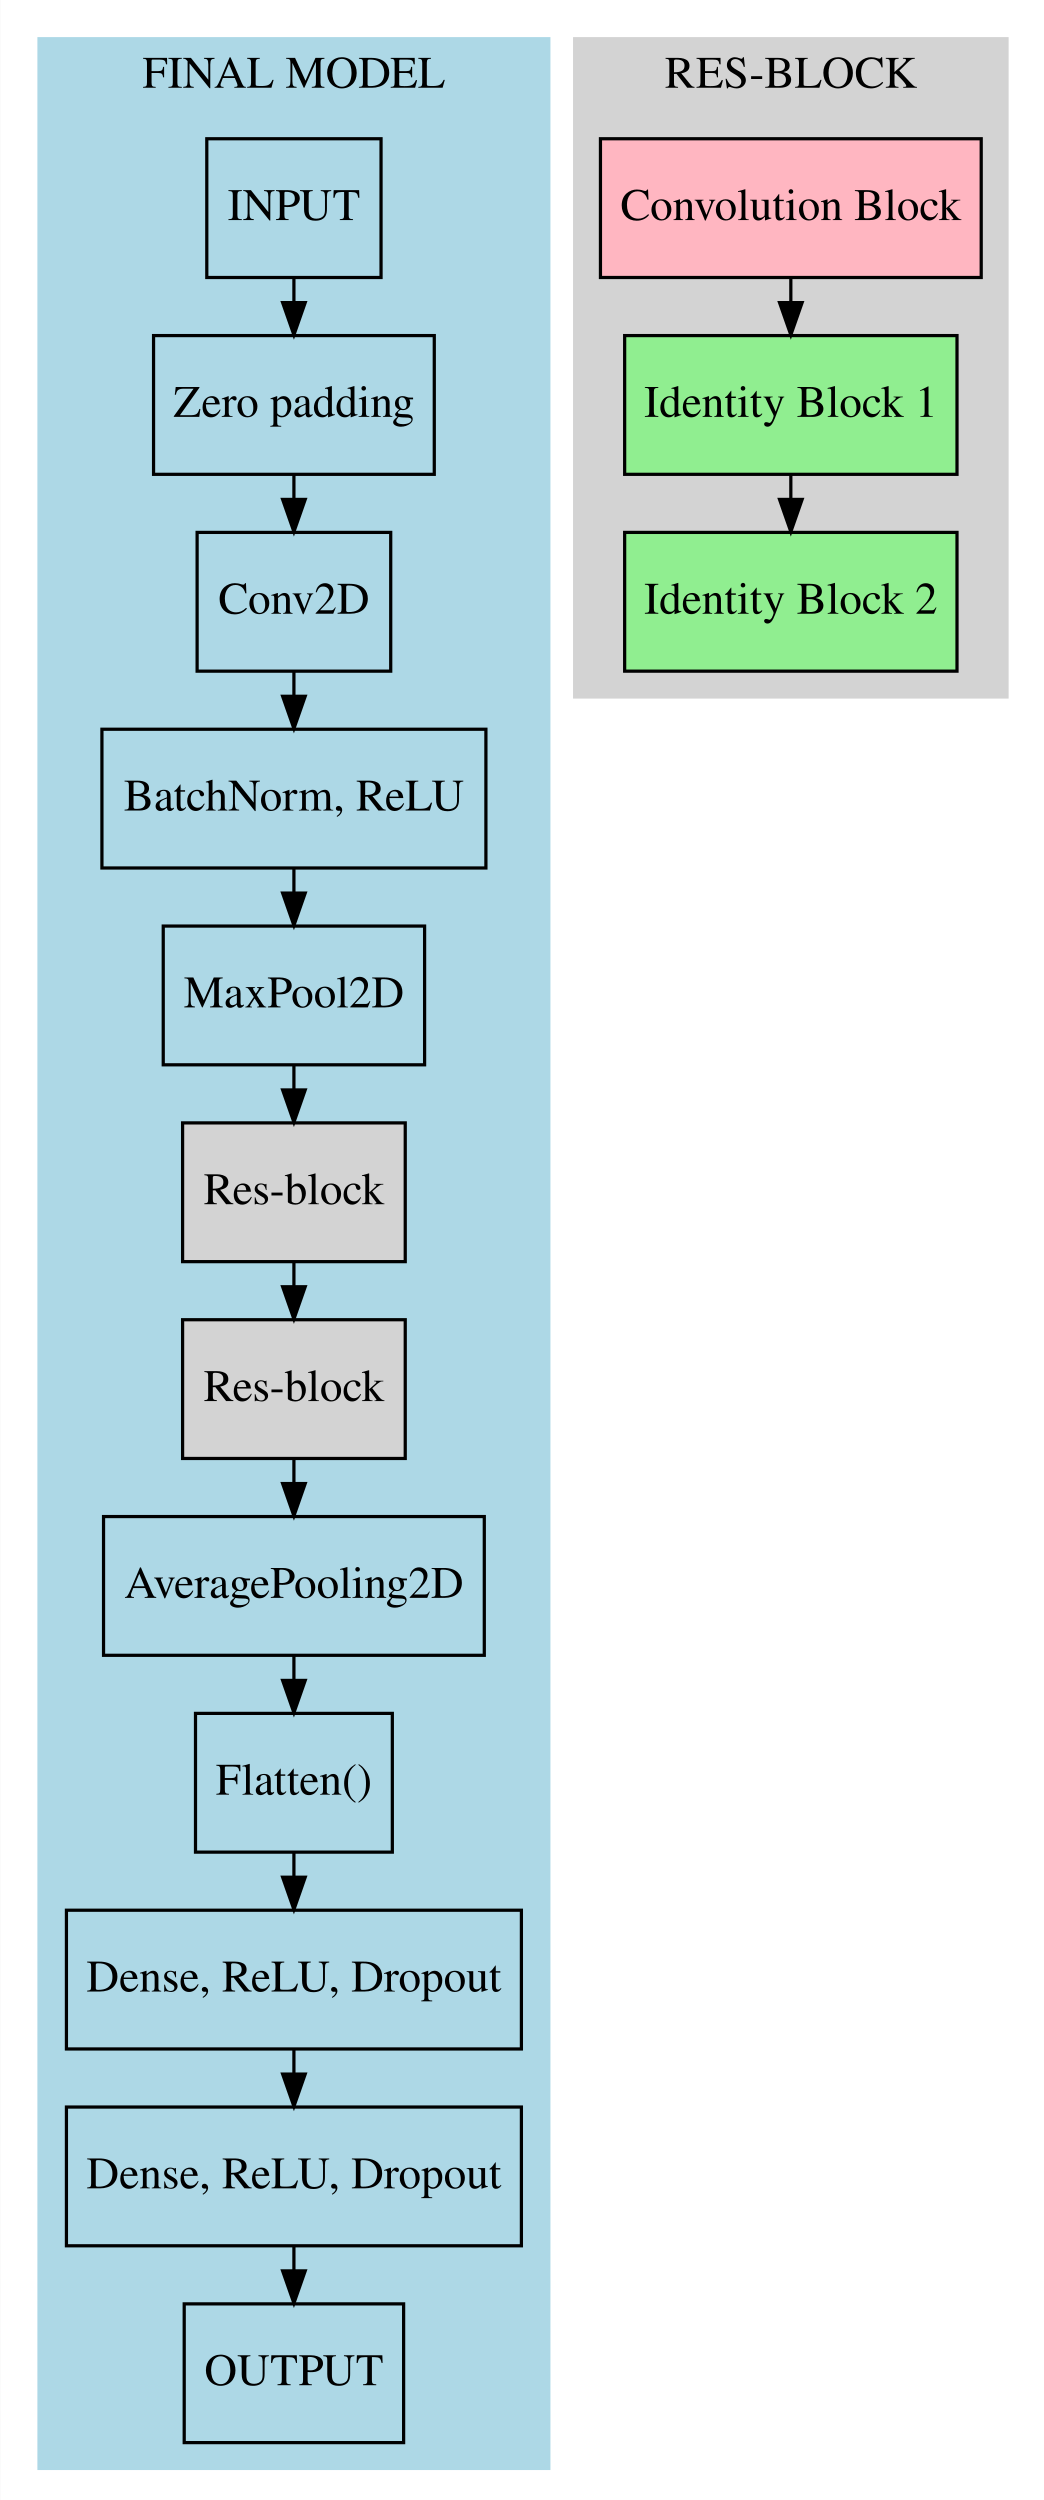
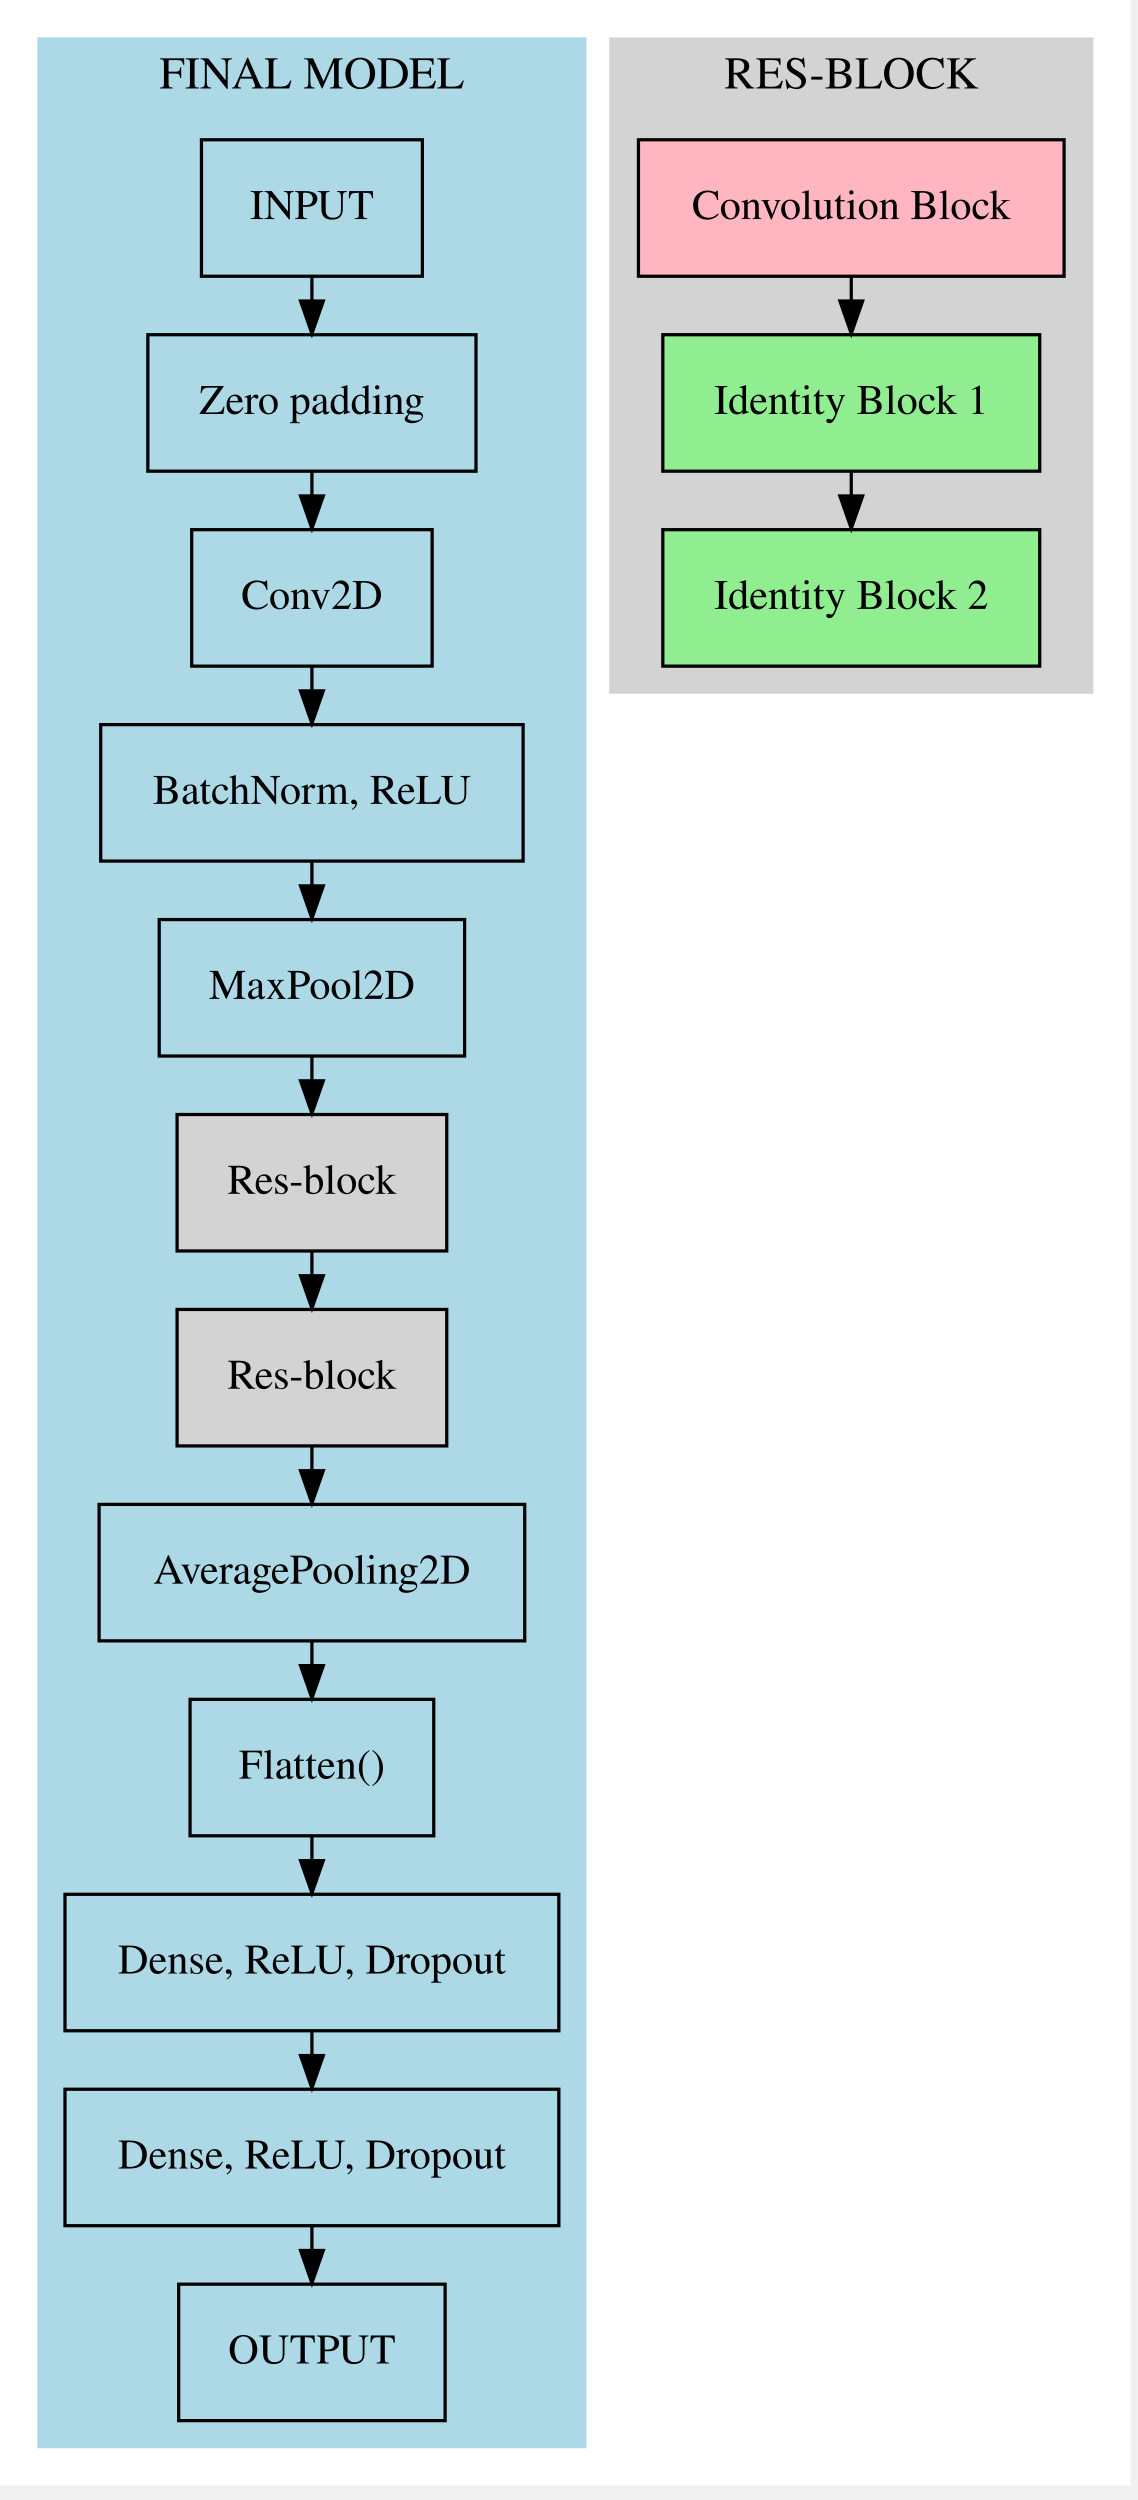
- <svg xmlns="http://www.w3.org/2000/svg" width="252pt" height="604pt" viewBox="0.00 0.00 252.00 604.33">
-   <g id="graph0" class="graph" transform="scale(0.78 0.78) rotate(0) translate(4 773)">
-     <polygon fill="white" stroke="transparent" points="-4,4 -4,-773 320,-773 320,4 -4,4" />
+ <svg xmlns="http://www.w3.org/2000/svg" width="252pt" height="554pt" viewBox="0.00 0.00 252.00 553.97">
+   <g id="graph0" class="graph" transform="scale(0.72 0.72) rotate(0) translate(4 761)">
+     <polygon fill="white" stroke="transparent" points="-4,4 -4,-761 344,-761 344,4 -4,4" />
    <g id="clust1" class="cluster">
-       <polygon fill="lightblue" stroke="lightblue" points="8,-8 8,-761 166,-761 166,-8 8,-8" />
-       <text text-anchor="middle" x="87" y="-745.8" font-family="Times,serif" font-size="14.00">FINAL MODEL</text>
+       <polygon fill="lightblue" stroke="lightblue" points="8,-8 8,-749 176,-749 176,-8 8,-8" />
+       <text text-anchor="middle" x="92" y="-733.8" font-family="Times,serif" font-size="14.00">FINAL MODEL</text>
    </g>
    <g id="clust2" class="cluster">
-       <polygon fill="lightgrey" stroke="lightgrey" points="174,-557 174,-761 308,-761 308,-557 174,-557" />
-       <text text-anchor="middle" x="241" y="-745.8" font-family="Times,serif" font-size="14.00">RES-BLOCK</text>
+       <polygon fill="lightgrey" stroke="lightgrey" points="184,-548 184,-749 332,-749 332,-548 184,-548" />
+       <text text-anchor="middle" x="258" y="-733.8" font-family="Times,serif" font-size="14.00">RES-BLOCK</text>
    </g>
    <g id="node1" class="node">
-       <polygon fill="none" stroke="black" points="114,-730 60,-730 60,-687 114,-687 114,-730" />
-       <text text-anchor="middle" x="87" y="-704.8" font-family="Times,serif" font-size="14.00">INPUT</text>
+       <polygon fill="none" stroke="black" points="126,-718 58,-718 58,-676 126,-676 126,-718" />
+       <text text-anchor="middle" x="92" y="-693.6" font-family="Times,serif" font-size="13.00">INPUT</text>
    </g>
    <g id="node2" class="node">
-       <polygon fill="none" stroke="black" points="130.5,-669 43.5,-669 43.5,-626 130.5,-626 130.5,-669" />
-       <text text-anchor="middle" x="87" y="-643.8" font-family="Times,serif" font-size="14.00">Zero padding</text>
+       <polygon fill="none" stroke="black" points="142.5,-658 41.5,-658 41.5,-616 142.5,-616 142.5,-658" />
+       <text text-anchor="middle" x="92" y="-633.6" font-family="Times,serif" font-size="13.00">Zero padding</text>
    </g>
    <g id="edge1" class="edge">
-       <path fill="none" stroke="black" d="M87,-686.86C87,-684.45 87,-681.96 87,-679.44" />
-       <polygon fill="black" stroke="black" points="90.5,-679.22 87,-669.22 83.5,-679.22 90.5,-679.22" />
+       <path fill="none" stroke="black" d="M92,-675.71C92,-673.34 92,-670.89 92,-668.42" />
+       <polygon fill="black" stroke="black" points="95.5,-668.37 92,-658.37 88.5,-668.37 95.5,-668.37" />
    </g>
    <g id="node3" class="node">
-       <polygon fill="none" stroke="black" points="117,-608 57,-608 57,-565 117,-565 117,-608" />
-       <text text-anchor="middle" x="87" y="-582.8" font-family="Times,serif" font-size="14.00">Conv2D</text>
+       <polygon fill="none" stroke="black" points="129,-598 55,-598 55,-556 129,-556 129,-598" />
+       <text text-anchor="middle" x="92" y="-573.6" font-family="Times,serif" font-size="13.00">Conv2D</text>
    </g>
    <g id="edge2" class="edge">
-       <path fill="none" stroke="black" d="M87,-625.86C87,-623.45 87,-620.96 87,-618.44" />
-       <polygon fill="black" stroke="black" points="90.5,-618.22 87,-608.22 83.5,-618.22 90.5,-618.22" />
+       <path fill="none" stroke="black" d="M92,-615.71C92,-613.34 92,-610.89 92,-608.42" />
+       <polygon fill="black" stroke="black" points="95.5,-608.37 92,-598.37 88.5,-608.37 95.5,-608.37" />
    </g>
    <g id="node4" class="node">
-       <polygon fill="none" stroke="black" points="146.5,-547 27.5,-547 27.5,-504 146.5,-504 146.5,-547" />
-       <text text-anchor="middle" x="87" y="-521.8" font-family="Times,serif" font-size="14.00">BatchNorm, ReLU</text>
+       <polygon fill="none" stroke="black" points="157,-538 27,-538 27,-496 157,-496 157,-538" />
+       <text text-anchor="middle" x="92" y="-513.6" font-family="Times,serif" font-size="13.00">BatchNorm, ReLU</text>
    </g>
    <g id="edge3" class="edge">
-       <path fill="none" stroke="black" d="M87,-564.86C87,-562.45 87,-559.96 87,-557.44" />
-       <polygon fill="black" stroke="black" points="90.5,-557.22 87,-547.22 83.5,-557.22 90.5,-557.22" />
+       <path fill="none" stroke="black" d="M92,-555.71C92,-553.34 92,-550.89 92,-548.42" />
+       <polygon fill="black" stroke="black" points="95.5,-548.37 92,-538.37 88.5,-548.37 95.5,-548.37" />
    </g>
    <g id="node5" class="node">
-       <polygon fill="none" stroke="black" points="127.5,-486 46.5,-486 46.5,-443 127.5,-443 127.5,-486" />
-       <text text-anchor="middle" x="87" y="-460.8" font-family="Times,serif" font-size="14.00">MaxPool2D</text>
+       <polygon fill="none" stroke="black" points="139,-478 45,-478 45,-436 139,-436 139,-478" />
+       <text text-anchor="middle" x="92" y="-453.6" font-family="Times,serif" font-size="13.00">MaxPool2D</text>
    </g>
    <g id="edge4" class="edge">
-       <path fill="none" stroke="black" d="M87,-503.86C87,-501.45 87,-498.96 87,-496.44" />
-       <polygon fill="black" stroke="black" points="90.5,-496.22 87,-486.22 83.5,-496.22 90.5,-496.22" />
+       <path fill="none" stroke="black" d="M92,-495.71C92,-493.34 92,-490.89 92,-488.42" />
+       <polygon fill="black" stroke="black" points="95.5,-488.37 92,-478.37 88.5,-488.37 95.5,-488.37" />
    </g>
    <g id="node6" class="node">
-       <polygon fill="lightgray" stroke="black" points="121.5,-425 52.5,-425 52.5,-382 121.5,-382 121.5,-425" />
-       <text text-anchor="middle" x="87" y="-399.8" font-family="Times,serif" font-size="14.00">Res-block</text>
+       <polygon fill="lightgray" stroke="black" points="133.5,-418 50.5,-418 50.5,-376 133.5,-376 133.5,-418" />
+       <text text-anchor="middle" x="92" y="-393.6" font-family="Times,serif" font-size="13.00">Res-block</text>
    </g>
    <g id="edge5" class="edge">
-       <path fill="none" stroke="black" d="M87,-442.86C87,-440.45 87,-437.96 87,-435.44" />
-       <polygon fill="black" stroke="black" points="90.5,-435.22 87,-425.22 83.5,-435.22 90.5,-435.22" />
+       <path fill="none" stroke="black" d="M92,-435.71C92,-433.34 92,-430.89 92,-428.42" />
+       <polygon fill="black" stroke="black" points="95.5,-428.37 92,-418.37 88.5,-428.37 95.5,-428.37" />
    </g>
    <g id="node7" class="node">
-       <polygon fill="lightgray" stroke="black" points="121.5,-364 52.5,-364 52.5,-321 121.5,-321 121.5,-364" />
-       <text text-anchor="middle" x="87" y="-338.8" font-family="Times,serif" font-size="14.00">Res-block</text>
+       <polygon fill="lightgray" stroke="black" points="133.5,-358 50.5,-358 50.5,-316 133.5,-316 133.5,-358" />
+       <text text-anchor="middle" x="92" y="-333.6" font-family="Times,serif" font-size="13.00">Res-block</text>
    </g>
    <g id="edge6" class="edge">
-       <path fill="none" stroke="black" d="M87,-381.86C87,-379.45 87,-376.96 87,-374.44" />
-       <polygon fill="black" stroke="black" points="90.5,-374.22 87,-364.22 83.5,-374.22 90.5,-374.22" />
+       <path fill="none" stroke="black" d="M92,-375.71C92,-373.34 92,-370.89 92,-368.42" />
+       <polygon fill="black" stroke="black" points="95.5,-368.37 92,-358.37 88.5,-368.37 95.5,-368.37" />
    </g>
    <g id="node8" class="node">
-       <polygon fill="none" stroke="black" points="146,-303 28,-303 28,-260 146,-260 146,-303" />
-       <text text-anchor="middle" x="87" y="-277.8" font-family="Times,serif" font-size="14.00">AveragePooling2D</text>
+       <polygon fill="none" stroke="black" points="157.5,-298 26.5,-298 26.5,-256 157.5,-256 157.5,-298" />
+       <text text-anchor="middle" x="92" y="-273.6" font-family="Times,serif" font-size="13.00">AveragePooling2D</text>
    </g>
    <g id="edge7" class="edge">
-       <path fill="none" stroke="black" d="M87,-320.86C87,-318.45 87,-315.96 87,-313.44" />
-       <polygon fill="black" stroke="black" points="90.5,-313.22 87,-303.22 83.5,-313.22 90.5,-313.22" />
+       <path fill="none" stroke="black" d="M92,-315.71C92,-313.34 92,-310.89 92,-308.42" />
+       <polygon fill="black" stroke="black" points="95.5,-308.37 92,-298.37 88.5,-308.37 95.5,-308.37" />
    </g>
    <g id="node9" class="node">
-       <polygon fill="none" stroke="black" points="117.5,-242 56.5,-242 56.5,-199 117.5,-199 117.5,-242" />
-       <text text-anchor="middle" x="87" y="-216.8" font-family="Times,serif" font-size="14.00">Flatten()</text>
+       <polygon fill="none" stroke="black" points="129.5,-238 54.5,-238 54.5,-196 129.5,-196 129.5,-238" />
+       <text text-anchor="middle" x="92" y="-213.6" font-family="Times,serif" font-size="13.00">Flatten()</text>
    </g>
    <g id="edge8" class="edge">
-       <path fill="none" stroke="black" d="M87,-259.86C87,-257.45 87,-254.96 87,-252.44" />
-       <polygon fill="black" stroke="black" points="90.5,-252.22 87,-242.22 83.5,-252.22 90.5,-252.22" />
+       <path fill="none" stroke="black" d="M92,-255.71C92,-253.34 92,-250.89 92,-248.42" />
+       <polygon fill="black" stroke="black" points="95.5,-248.37 92,-238.37 88.5,-248.37 95.5,-248.37" />
    </g>
    <g id="node10" class="node">
-       <polygon fill="none" stroke="black" points="157.5,-181 16.5,-181 16.5,-138 157.5,-138 157.5,-181" />
-       <text text-anchor="middle" x="87" y="-155.8" font-family="Times,serif" font-size="14.00">Dense, ReLU, Dropout</text>
+       <polygon fill="none" stroke="black" points="168,-178 16,-178 16,-136 168,-136 168,-178" />
+       <text text-anchor="middle" x="92" y="-153.6" font-family="Times,serif" font-size="13.00">Dense, ReLU, Dropout</text>
    </g>
    <g id="edge9" class="edge">
-       <path fill="none" stroke="black" d="M87,-198.86C87,-196.45 87,-193.96 87,-191.44" />
-       <polygon fill="black" stroke="black" points="90.5,-191.22 87,-181.22 83.5,-191.22 90.5,-191.22" />
+       <path fill="none" stroke="black" d="M92,-195.71C92,-193.34 92,-190.89 92,-188.42" />
+       <polygon fill="black" stroke="black" points="95.5,-188.37 92,-178.37 88.5,-188.37 95.5,-188.37" />
    </g>
    <g id="node11" class="node">
-       <polygon fill="none" stroke="black" points="157.5,-120 16.5,-120 16.5,-77 157.5,-77 157.5,-120" />
-       <text text-anchor="middle" x="87" y="-94.8" font-family="Times,serif" font-size="14.00">Dense, ReLU, Dropout</text>
+       <polygon fill="none" stroke="black" points="168,-118 16,-118 16,-76 168,-76 168,-118" />
+       <text text-anchor="middle" x="92" y="-93.6" font-family="Times,serif" font-size="13.00">Dense, ReLU, Dropout</text>
    </g>
    <g id="edge10" class="edge">
-       <path fill="none" stroke="black" d="M87,-137.86C87,-135.45 87,-132.96 87,-130.44" />
-       <polygon fill="black" stroke="black" points="90.5,-130.22 87,-120.22 83.5,-130.22 90.5,-130.22" />
+       <path fill="none" stroke="black" d="M92,-135.71C92,-133.34 92,-130.89 92,-128.42" />
+       <polygon fill="black" stroke="black" points="95.5,-128.37 92,-118.37 88.5,-128.37 95.5,-128.37" />
    </g>
    <g id="node12" class="node">
-       <polygon fill="none" stroke="black" points="121,-59 53,-59 53,-16 121,-16 121,-59" />
-       <text text-anchor="middle" x="87" y="-33.8" font-family="Times,serif" font-size="14.00">OUTPUT</text>
+       <polygon fill="none" stroke="black" points="133,-58 51,-58 51,-16 133,-16 133,-58" />
+       <text text-anchor="middle" x="92" y="-33.6" font-family="Times,serif" font-size="13.00">OUTPUT</text>
    </g>
    <g id="edge11" class="edge">
-       <path fill="none" stroke="black" d="M87,-76.86C87,-74.45 87,-71.96 87,-69.44" />
-       <polygon fill="black" stroke="black" points="90.5,-69.22 87,-59.22 83.5,-69.22 90.5,-69.22" />
+       <path fill="none" stroke="black" d="M92,-75.71C92,-73.34 92,-70.89 92,-68.42" />
+       <polygon fill="black" stroke="black" points="95.5,-68.37 92,-58.37 88.5,-68.37 95.5,-68.37" />
    </g>
    <g id="node13" class="node">
-       <polygon fill="lightpink" stroke="black" points="300,-730 182,-730 182,-687 300,-687 300,-730" />
-       <text text-anchor="middle" x="241" y="-704.8" font-family="Times,serif" font-size="14.00">Convolution Block</text>
+       <polygon fill="lightpink" stroke="black" points="323.5,-718 192.5,-718 192.5,-676 323.5,-676 323.5,-718" />
+       <text text-anchor="middle" x="258" y="-693.6" font-family="Times,serif" font-size="13.00">Convolution Block</text>
    </g>
    <g id="node14" class="node">
-       <polygon fill="lightgreen" stroke="black" points="292.5,-669 189.5,-669 189.5,-626 292.5,-626 292.5,-669" />
-       <text text-anchor="middle" x="241" y="-643.8" font-family="Times,serif" font-size="14.00">Identity Block 1</text>
+       <polygon fill="lightgreen" stroke="black" points="316,-658 200,-658 200,-616 316,-616 316,-658" />
+       <text text-anchor="middle" x="258" y="-633.6" font-family="Times,serif" font-size="13.00">Identity Block 1</text>
    </g>
    <g id="edge12" class="edge">
-       <path fill="none" stroke="black" d="M241,-686.86C241,-684.45 241,-681.96 241,-679.44" />
-       <polygon fill="black" stroke="black" points="244.5,-679.22 241,-669.22 237.5,-679.22 244.5,-679.22" />
+       <path fill="none" stroke="black" d="M258,-675.71C258,-673.34 258,-670.89 258,-668.42" />
+       <polygon fill="black" stroke="black" points="261.5,-668.37 258,-658.37 254.5,-668.37 261.5,-668.37" />
    </g>
    <g id="node15" class="node">
-       <polygon fill="lightgreen" stroke="black" points="292.5,-608 189.5,-608 189.5,-565 292.5,-565 292.5,-608" />
-       <text text-anchor="middle" x="241" y="-582.8" font-family="Times,serif" font-size="14.00">Identity Block 2</text>
+       <polygon fill="lightgreen" stroke="black" points="316,-598 200,-598 200,-556 316,-556 316,-598" />
+       <text text-anchor="middle" x="258" y="-573.6" font-family="Times,serif" font-size="13.00">Identity Block 2</text>
    </g>
    <g id="edge13" class="edge">
-       <path fill="none" stroke="black" d="M241,-625.86C241,-623.45 241,-620.96 241,-618.44" />
-       <polygon fill="black" stroke="black" points="244.5,-618.22 241,-608.22 237.5,-618.22 244.5,-618.22" />
+       <path fill="none" stroke="black" d="M258,-615.71C258,-613.34 258,-610.89 258,-608.42" />
+       <polygon fill="black" stroke="black" points="261.5,-608.37 258,-598.37 254.5,-608.37 261.5,-608.37" />
    </g>
  </g>
</svg>
